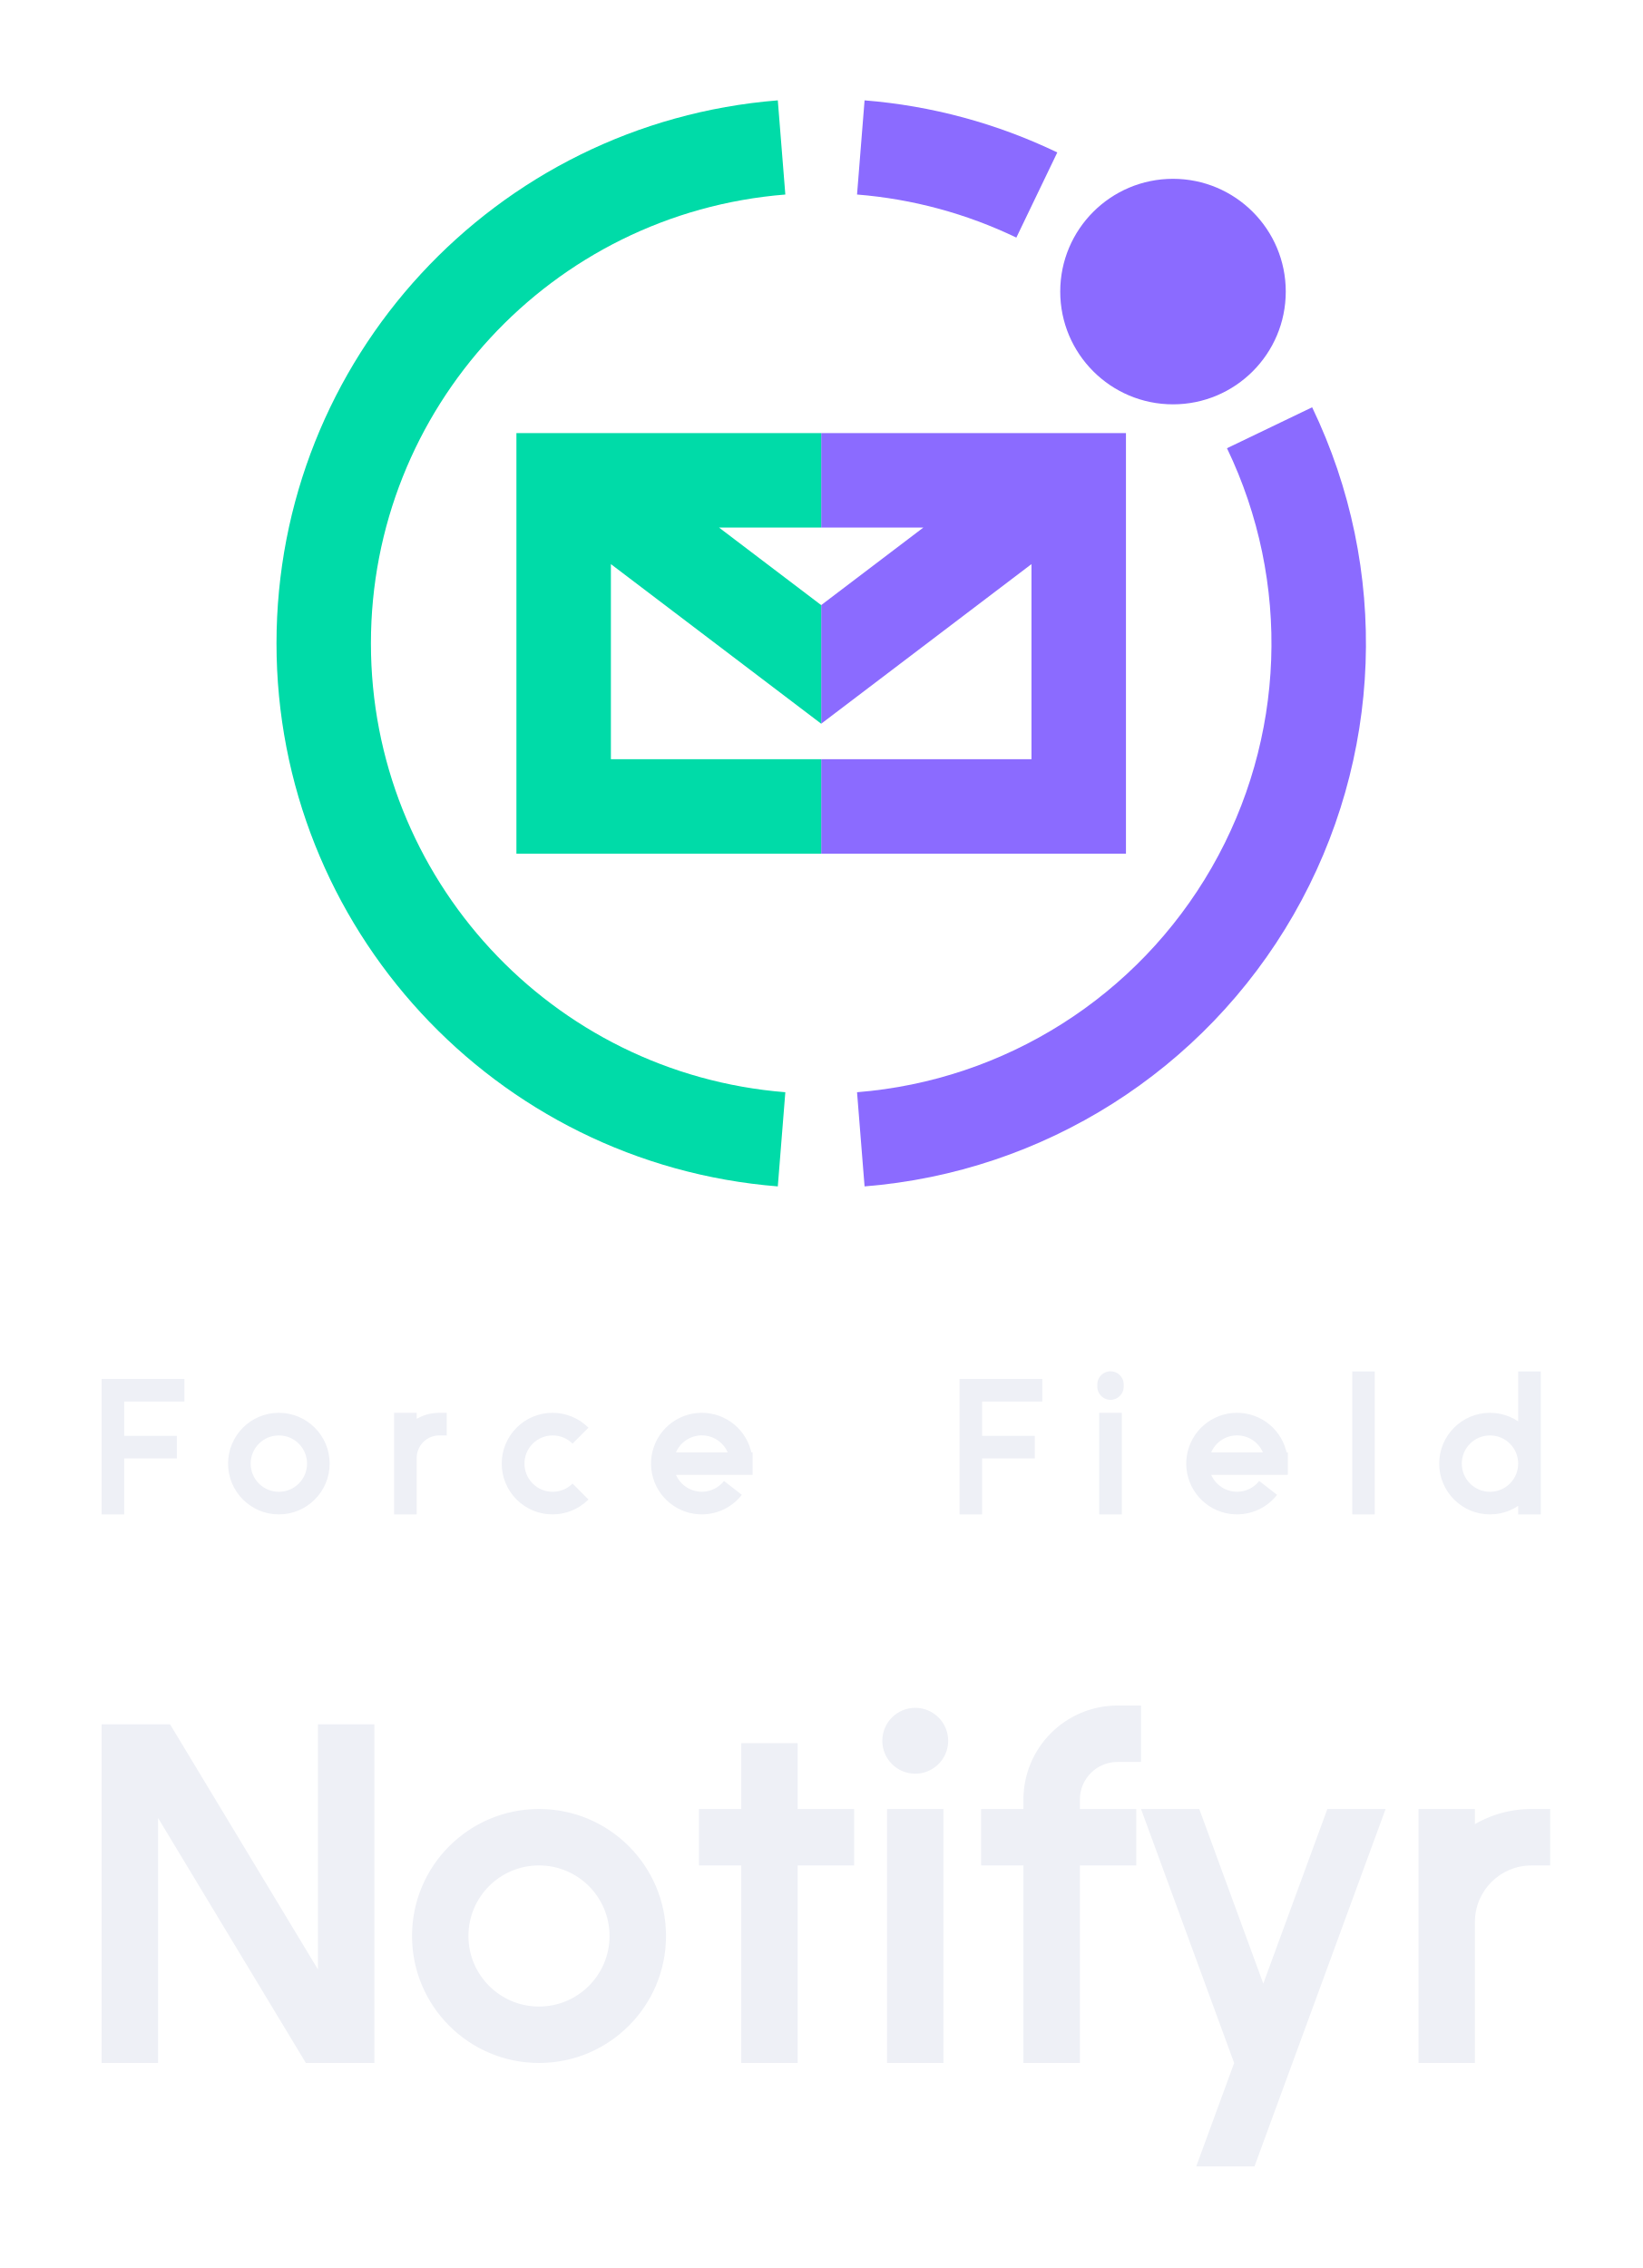
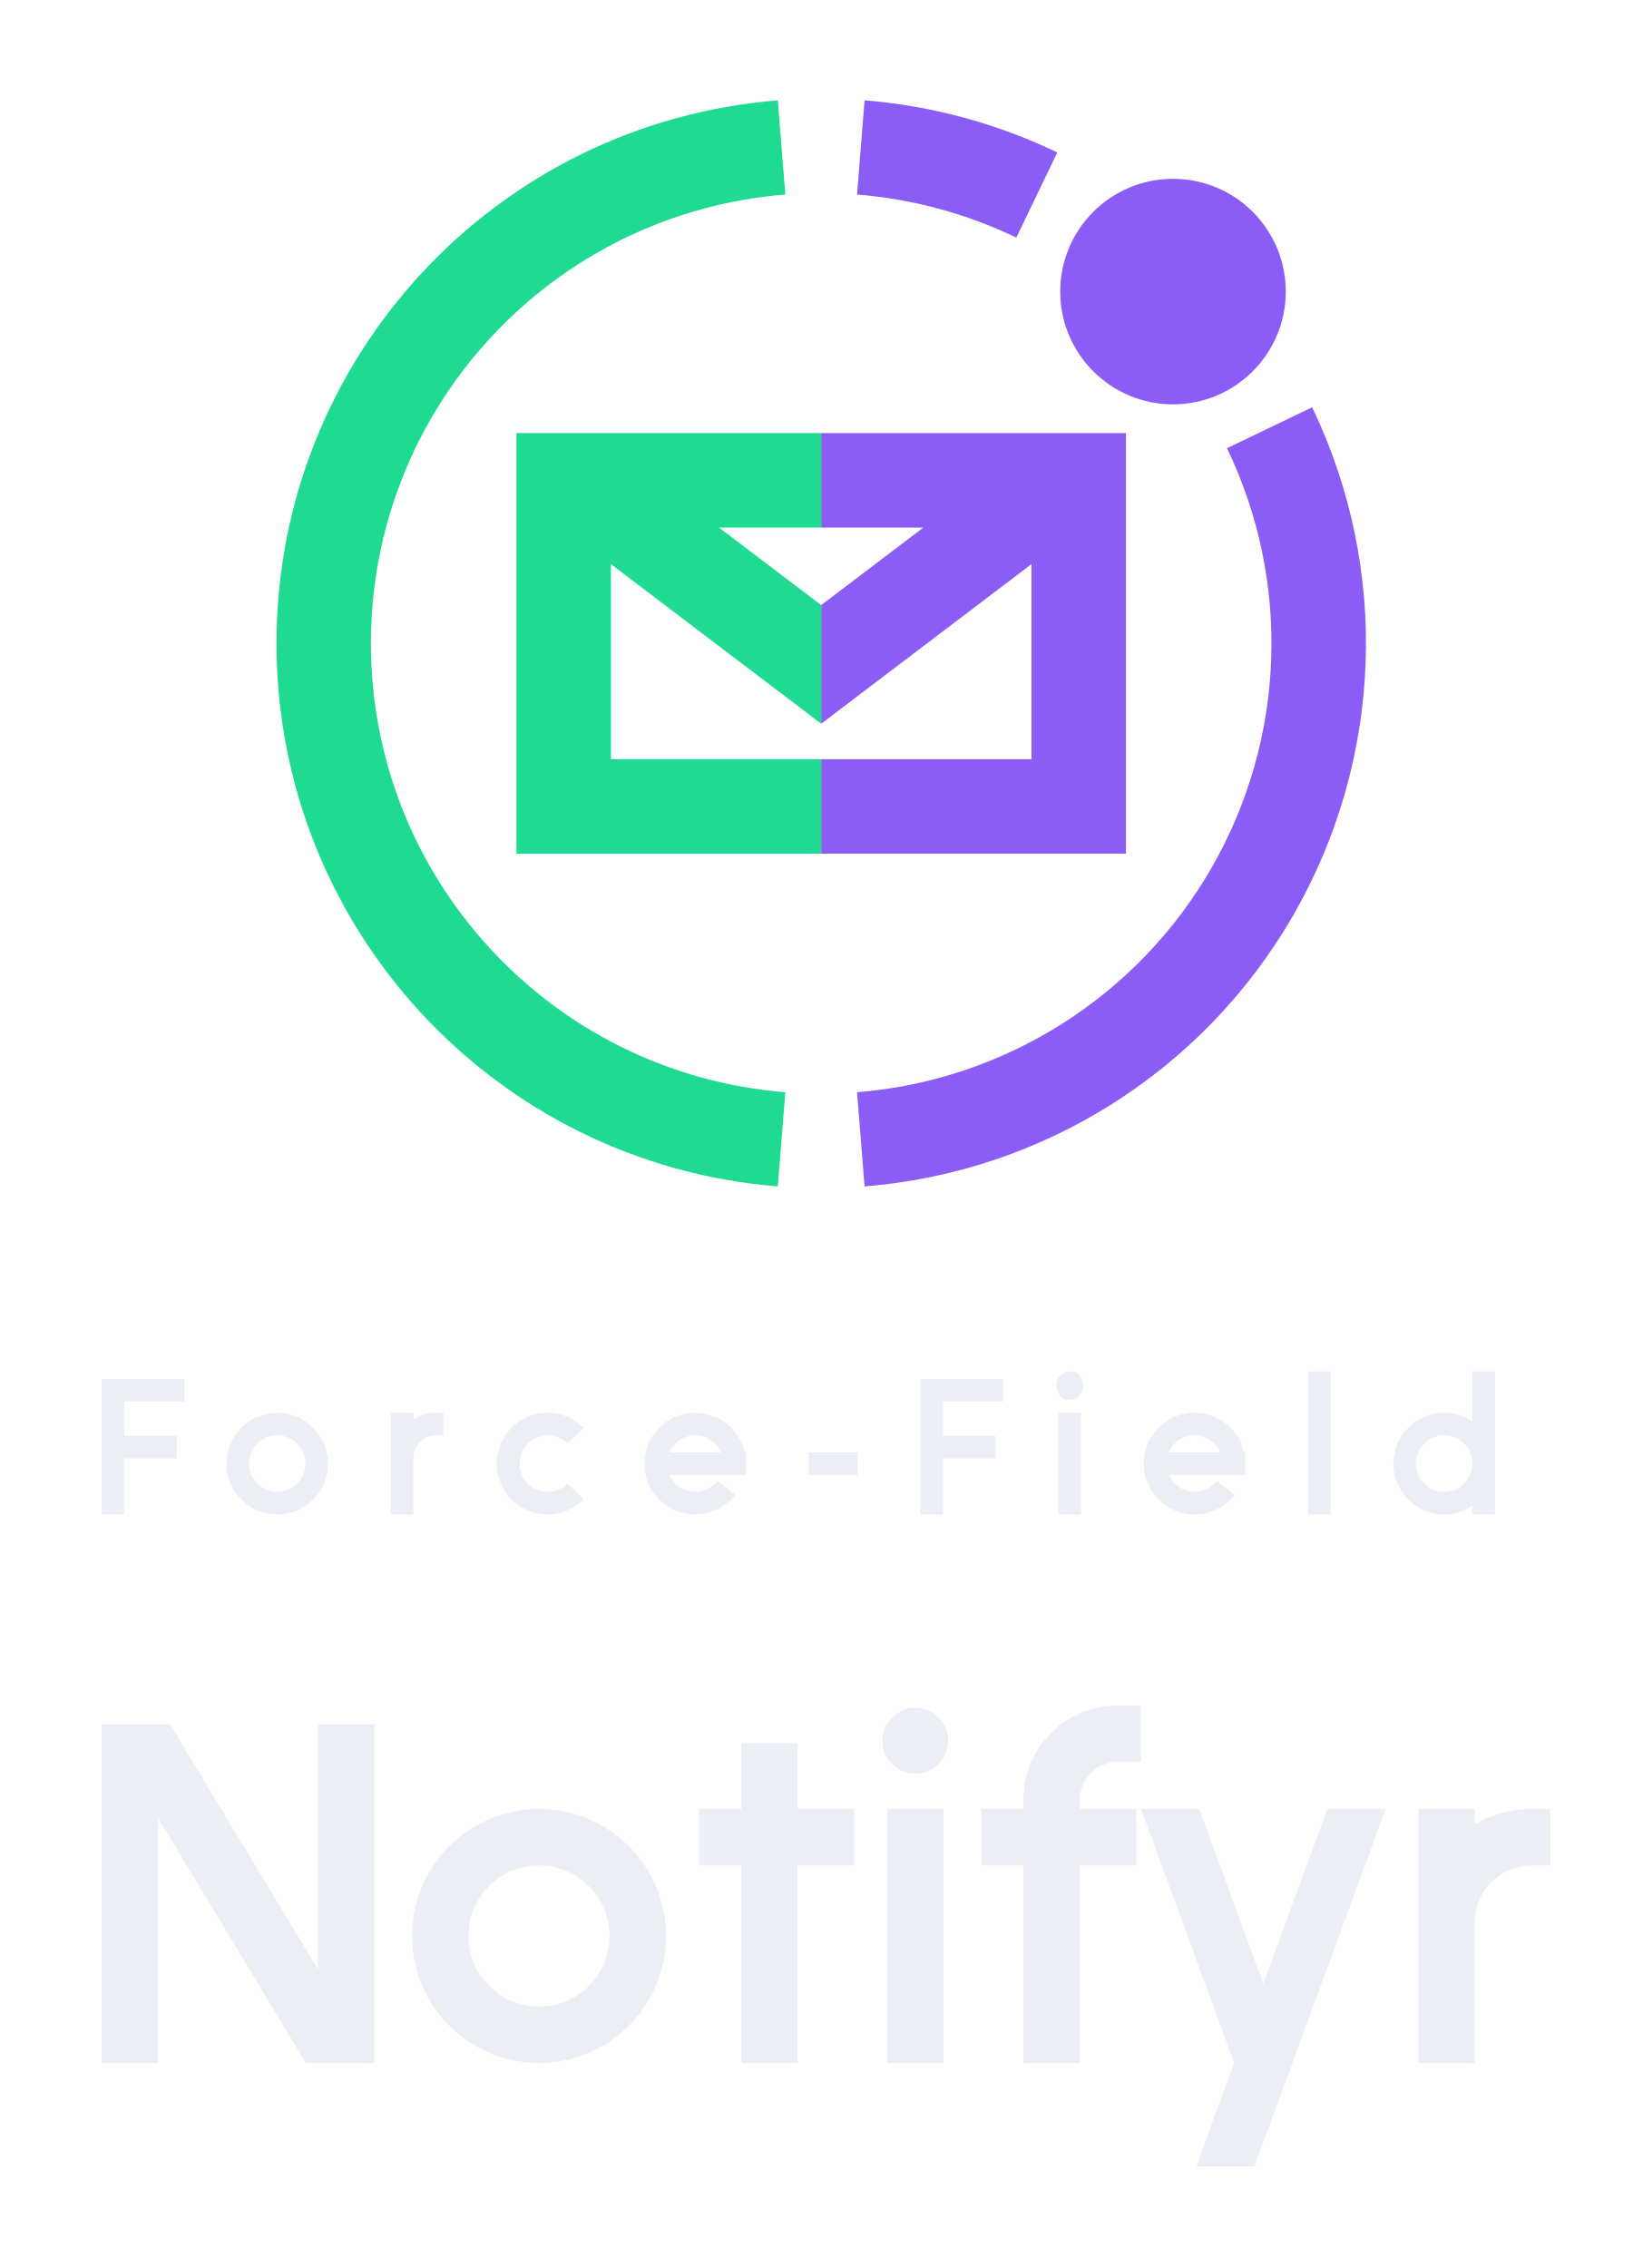
- <svg xmlns="http://www.w3.org/2000/svg" width="194" height="267.91" viewBox="0 0 194 267.91" role="img" aria-label="Force Field Notifyr">
+ <svg xmlns="http://www.w3.org/2000/svg" width="194" height="267.91" viewBox="0 0 194 267.91" role="img" aria-label="Force-Field Notifyr">
  <g transform="translate(97 76) scale(0.18)">
-     <path fill="#8B6BFF" d="M322.18,-154.94 A357.5 357.5 0 0 1 28.47,356.36 L23.53,294.56 A295.5 295.5 0 0 0 266.3,-128.07ZM28.47,-356.36 A357.5 357.5 0 0 1 154.94,-322.18 L128.07,-266.3 A295.5 295.5 0 0 0 23.53,-294.56ZM156.87,-230.87 A74 74 0 1 1 304.87,-230.87 A74 74 0 1 1 156.87,-230.87ZM0,-138 L200,-138 L200,-76 L0,-76ZM0,76 L200,76 L200,138 L0,138ZM138,-138 L200,-138 L200,138 L138,138ZM0,-25.12 L0,-25.12 L148.72,-138 L200,-138 L200,-138 L200,-99.08 L0,52.72 L0,52.72Z" />
-     <path fill="#00DBA8" d="M-28.47,356.36 A357.5 357.5 0 0 1 -28.47,-356.36 L-23.53,-294.56 A295.5 295.5 0 0 0 -23.53,294.56ZM-200,-138 L0,-138 L0,-76 L-200,-76ZM-200,76 L0,76 L0,138 L-200,138ZM-200,-138 L-138,-138 L-138,138 L-200,138ZM-200,-138 L-200,-138 L-148.72,-138 L0,-25.12 L0,-25.12 L0,52.72 L0,52.72 L-200,-99.08Z" />
+     <path fill="#8C5CF7" d="M322.18,-154.94 A357.5 357.5 0 0 1 28.47,356.36 L23.53,294.56 A295.5 295.5 0 0 0 266.3,-128.07ZM28.47,-356.36 A357.5 357.5 0 0 1 154.94,-322.18 L128.07,-266.3 A295.5 295.5 0 0 0 23.53,-294.56ZM156.87,-230.87 A74 74 0 1 1 304.87,-230.87 A74 74 0 1 1 156.87,-230.87ZM0,-138 L200,-138 L200,-76 L0,-76ZM0,76 L200,76 L200,138 L0,138ZM138,-138 L200,-138 L200,138 L138,138ZM0,-25.12 L0,-25.12 L148.72,-138 L200,-138 L200,-138 L200,-99.08 L0,52.72 L0,52.72Z" />
+     <path fill="#1FDB91" d="M-28.47,356.36 A357.5 357.5 0 0 1 -28.47,-356.36 L-23.53,-294.56 A295.5 295.5 0 0 0 -23.53,294.56ZM-200,-138 L0,-138 L0,-76 L-200,-76ZM-200,76 L0,76 L0,138 L-200,138ZM-200,-138 L-138,-138 L-138,138 L-200,138ZM-200,-138 L-200,-138 L-148.72,-138 L0,-25.12 L0,-25.12 L0,52.72 L0,52.72 L-200,-99.08Z" />
  </g>
-   <path fill="#EEF0F6" d="M12,162.89L14.67,162.89L14.67,178.89L12,178.89ZM12,162.89L21.78,162.89L21.78,165.56L12,165.56ZM12,169.61L20.89,169.61L20.89,172.28L12,172.28ZM26.94,172.89A6 6 0 1 1 38.94,172.89A6 6 0 1 1 26.94,172.89ZM29.61,172.89A3.33 3.33 0 1 0 36.27,172.89A3.33 3.33 0 1 0 29.61,172.89ZM46.55,166.89L49.22,166.89L49.22,178.89L46.55,178.89ZM46.55,172.22A5.33 5.33 0 0 1 51.88,166.89L51.88,169.56A2.67 2.67 0 0 0 49.22,172.22ZM51.75,166.89L52.77,166.89L52.77,169.56L51.75,169.56ZM69.51,177.13A6 6 0 1 1 69.51,168.65L67.63,170.53A3.33 3.33 0 1 0 67.63,175.25ZM87.63,176.58A6 6 0 1 1 88.9,172.89L86.23,172.89A3.33 3.33 0 1 0 85.52,174.94ZM77.12,171.56L88.9,171.56L88.9,174.22L77.12,174.22ZM113.34,162.89L116.01,162.89L116.01,178.89L113.34,178.89ZM113.34,162.89L123.12,162.89L123.12,165.56L113.34,165.56ZM113.34,169.61L122.23,169.61L122.23,172.28L113.34,172.28ZM129.84,166.89L132.51,166.89L132.51,178.89L129.84,178.89ZM129.62,163.67A1.56 1.56 0 1 1 132.73,163.67A1.56 1.56 0 1 1 129.62,163.67ZM150.85,176.58A6 6 0 1 1 152.12,172.89L149.45,172.89A3.33 3.33 0 1 0 148.74,174.94ZM140.34,171.56L152.12,171.56L152.12,174.22L140.34,174.22ZM159.73,162L162.39,162L162.39,178.89L159.73,178.89ZM170,172.89A6 6 0 1 1 182,172.89A6 6 0 1 1 170,172.89ZM172.67,172.89A3.33 3.33 0 1 0 179.33,172.89A3.33 3.33 0 1 0 172.67,172.89ZM179.33,162L182,162L182,178.89L179.33,178.89ZM12,203.69L18.67,203.69L18.67,243.69L12,243.69ZM37.56,203.69L44.22,203.69L44.22,243.69L37.56,243.69ZM12,203.69L20.09,203.69L44.22,243.69L36.13,243.69ZM48.67,228.69A15 15 0 1 1 78.67,228.69A15 15 0 1 1 48.67,228.69ZM55.33,228.69A8.33 8.33 0 1 0 72,228.69A8.33 8.33 0 1 0 55.33,228.69ZM87.56,205.91L94.22,205.91L94.22,243.69L87.56,243.69ZM82.56,213.69L100.89,213.69L100.89,220.36L82.56,220.36ZM104.78,213.69L111.44,213.69L111.44,243.69L104.78,243.69ZM104.22,205.63A3.89 3.89 0 1 1 112,205.63A3.89 3.89 0 1 1 104.22,205.63ZM120.89,212.24L127.56,212.24L127.56,243.69L120.89,243.69ZM120.89,212.58A11.11 11.11 0 0 1 132,201.47L132,208.13A4.44 4.44 0 0 0 127.56,212.58ZM131.67,201.47L134.78,201.47L134.78,208.13L131.67,208.13ZM115.89,213.69L134.22,213.69L134.22,220.36L115.89,220.36ZM134.78,213.69L141.66,213.69L152.66,243.69L145.78,243.69ZM156.79,213.69L163.67,213.69L148.18,255.91L141.3,255.91ZM167.56,213.69L174.22,213.69L174.22,243.69L167.56,243.69ZM167.56,227.02A13.33 13.33 0 0 1 180.89,213.69L180.89,220.36A6.67 6.67 0 0 0 174.22,227.02ZM180.56,213.69L183.11,213.69L183.11,220.36L180.56,220.36Z" />
+   <path fill="#ECEEF5" d="M12,162.89L14.67,162.89L14.67,178.89L12,178.89ZM12,162.89L21.78,162.89L21.78,165.56L12,165.56ZM12,169.61L20.89,169.61L20.89,172.28L12,172.28ZM26.75,172.89A6 6 0 1 1 38.75,172.89A6 6 0 1 1 26.75,172.89ZM29.41,172.89A3.33 3.33 0 1 0 36.08,172.89A3.33 3.33 0 1 0 29.41,172.89ZM46.16,166.89L48.82,166.89L48.82,178.89L46.16,178.89ZM46.16,172.22A5.33 5.33 0 0 1 51.49,166.89L51.49,169.56A2.67 2.67 0 0 0 48.82,172.22ZM51.36,166.89L52.38,166.89L52.38,169.56L51.36,169.56ZM68.92,177.13A6 6 0 1 1 68.92,168.65L67.04,170.53A3.33 3.33 0 1 0 67.04,175.25ZM86.84,176.58A6 6 0 1 1 88.11,172.89L85.45,172.89A3.33 3.33 0 1 0 84.74,174.94ZM76.34,171.56L88.11,171.56L88.11,174.22L76.34,174.22ZM95.53,171.56L101.3,171.56L101.3,174.22L95.53,174.22ZM108.72,162.89L111.38,162.89L111.38,178.89L108.72,178.89ZM108.72,162.89L118.49,162.89L118.49,165.56L108.72,165.56ZM108.72,169.61L117.61,169.61L117.61,172.28L108.72,172.28ZM125.02,166.89L127.68,166.89L127.68,178.89L125.02,178.89ZM124.8,163.67A1.56 1.56 0 1 1 127.91,163.67A1.56 1.56 0 1 1 124.8,163.67ZM145.83,176.58A6 6 0 1 1 147.1,172.89L144.43,172.89A3.33 3.33 0 1 0 143.72,174.94ZM135.32,171.56L147.1,171.56L147.1,174.22L135.32,174.22ZM154.51,162L157.18,162L157.18,178.89L154.51,178.89ZM164.59,172.89A6 6 0 1 1 176.59,172.89A6 6 0 1 1 164.59,172.89ZM167.25,172.89A3.33 3.33 0 1 0 173.92,172.89A3.33 3.33 0 1 0 167.25,172.89ZM173.92,162L176.59,162L176.59,178.89L173.92,178.89ZM12,203.69L18.67,203.69L18.67,243.69L12,243.69ZM37.56,203.69L44.22,203.69L44.22,243.69L37.56,243.69ZM12,203.69L20.09,203.69L44.22,243.69L36.13,243.69ZM48.67,228.69A15 15 0 1 1 78.67,228.69A15 15 0 1 1 48.67,228.69ZM55.33,228.69A8.33 8.33 0 1 0 72,228.69A8.33 8.33 0 1 0 55.33,228.69ZM87.56,205.91L94.22,205.91L94.22,243.69L87.56,243.69ZM82.56,213.69L100.89,213.69L100.89,220.36L82.56,220.36ZM104.78,213.69L111.44,213.69L111.44,243.69L104.78,243.69ZM104.22,205.63A3.89 3.89 0 1 1 112,205.63A3.89 3.89 0 1 1 104.22,205.63ZM120.89,212.24L127.56,212.24L127.56,243.69L120.89,243.69ZM120.89,212.58A11.11 11.11 0 0 1 132,201.47L132,208.13A4.44 4.44 0 0 0 127.56,212.58ZM131.67,201.47L134.78,201.47L134.78,208.13L131.67,208.13ZM115.89,213.69L134.22,213.69L134.22,220.36L115.89,220.36ZM134.78,213.69L141.66,213.69L152.66,243.69L145.78,243.69ZM156.79,213.69L163.67,213.69L148.18,255.91L141.3,255.91ZM167.56,213.69L174.22,213.69L174.22,243.69L167.56,243.69ZM167.56,227.02A13.33 13.33 0 0 1 180.89,213.69L180.89,220.36A6.67 6.67 0 0 0 174.22,227.02ZM180.56,213.69L183.11,213.69L183.11,220.36L180.56,220.36Z" />
</svg>
